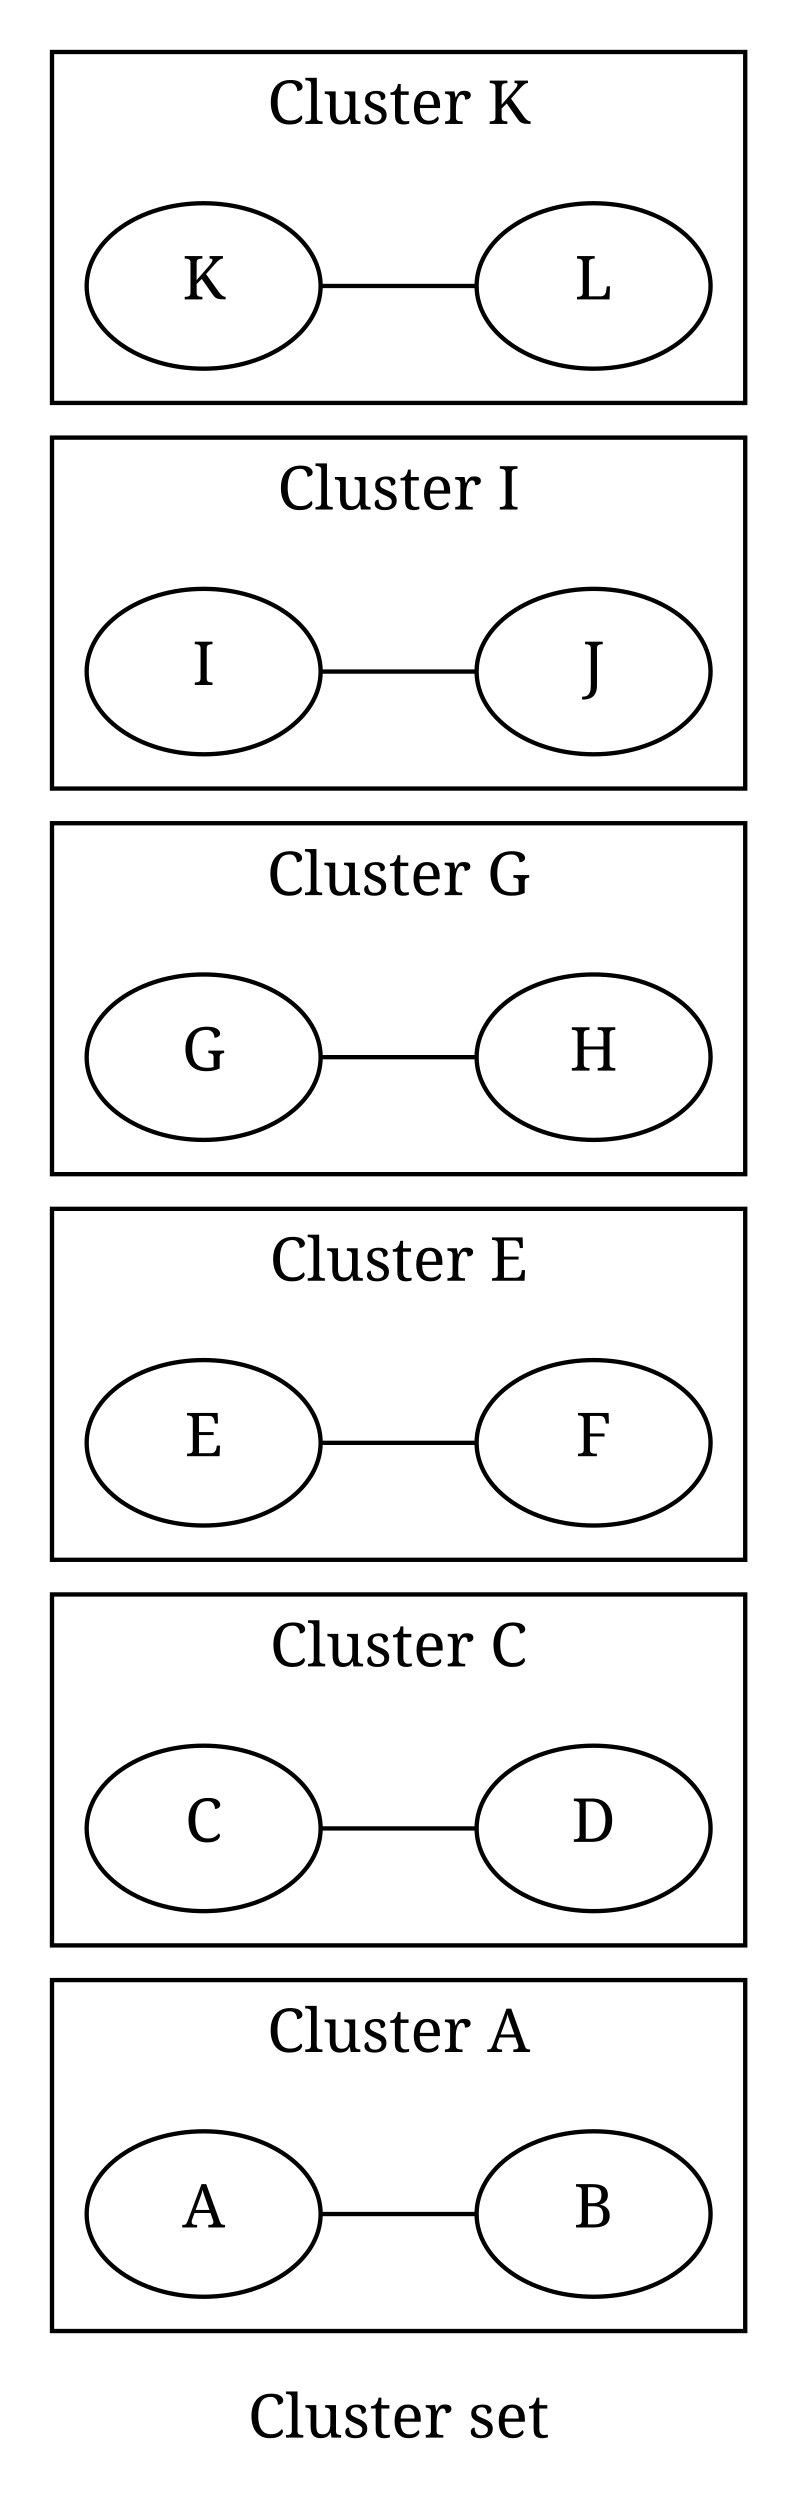
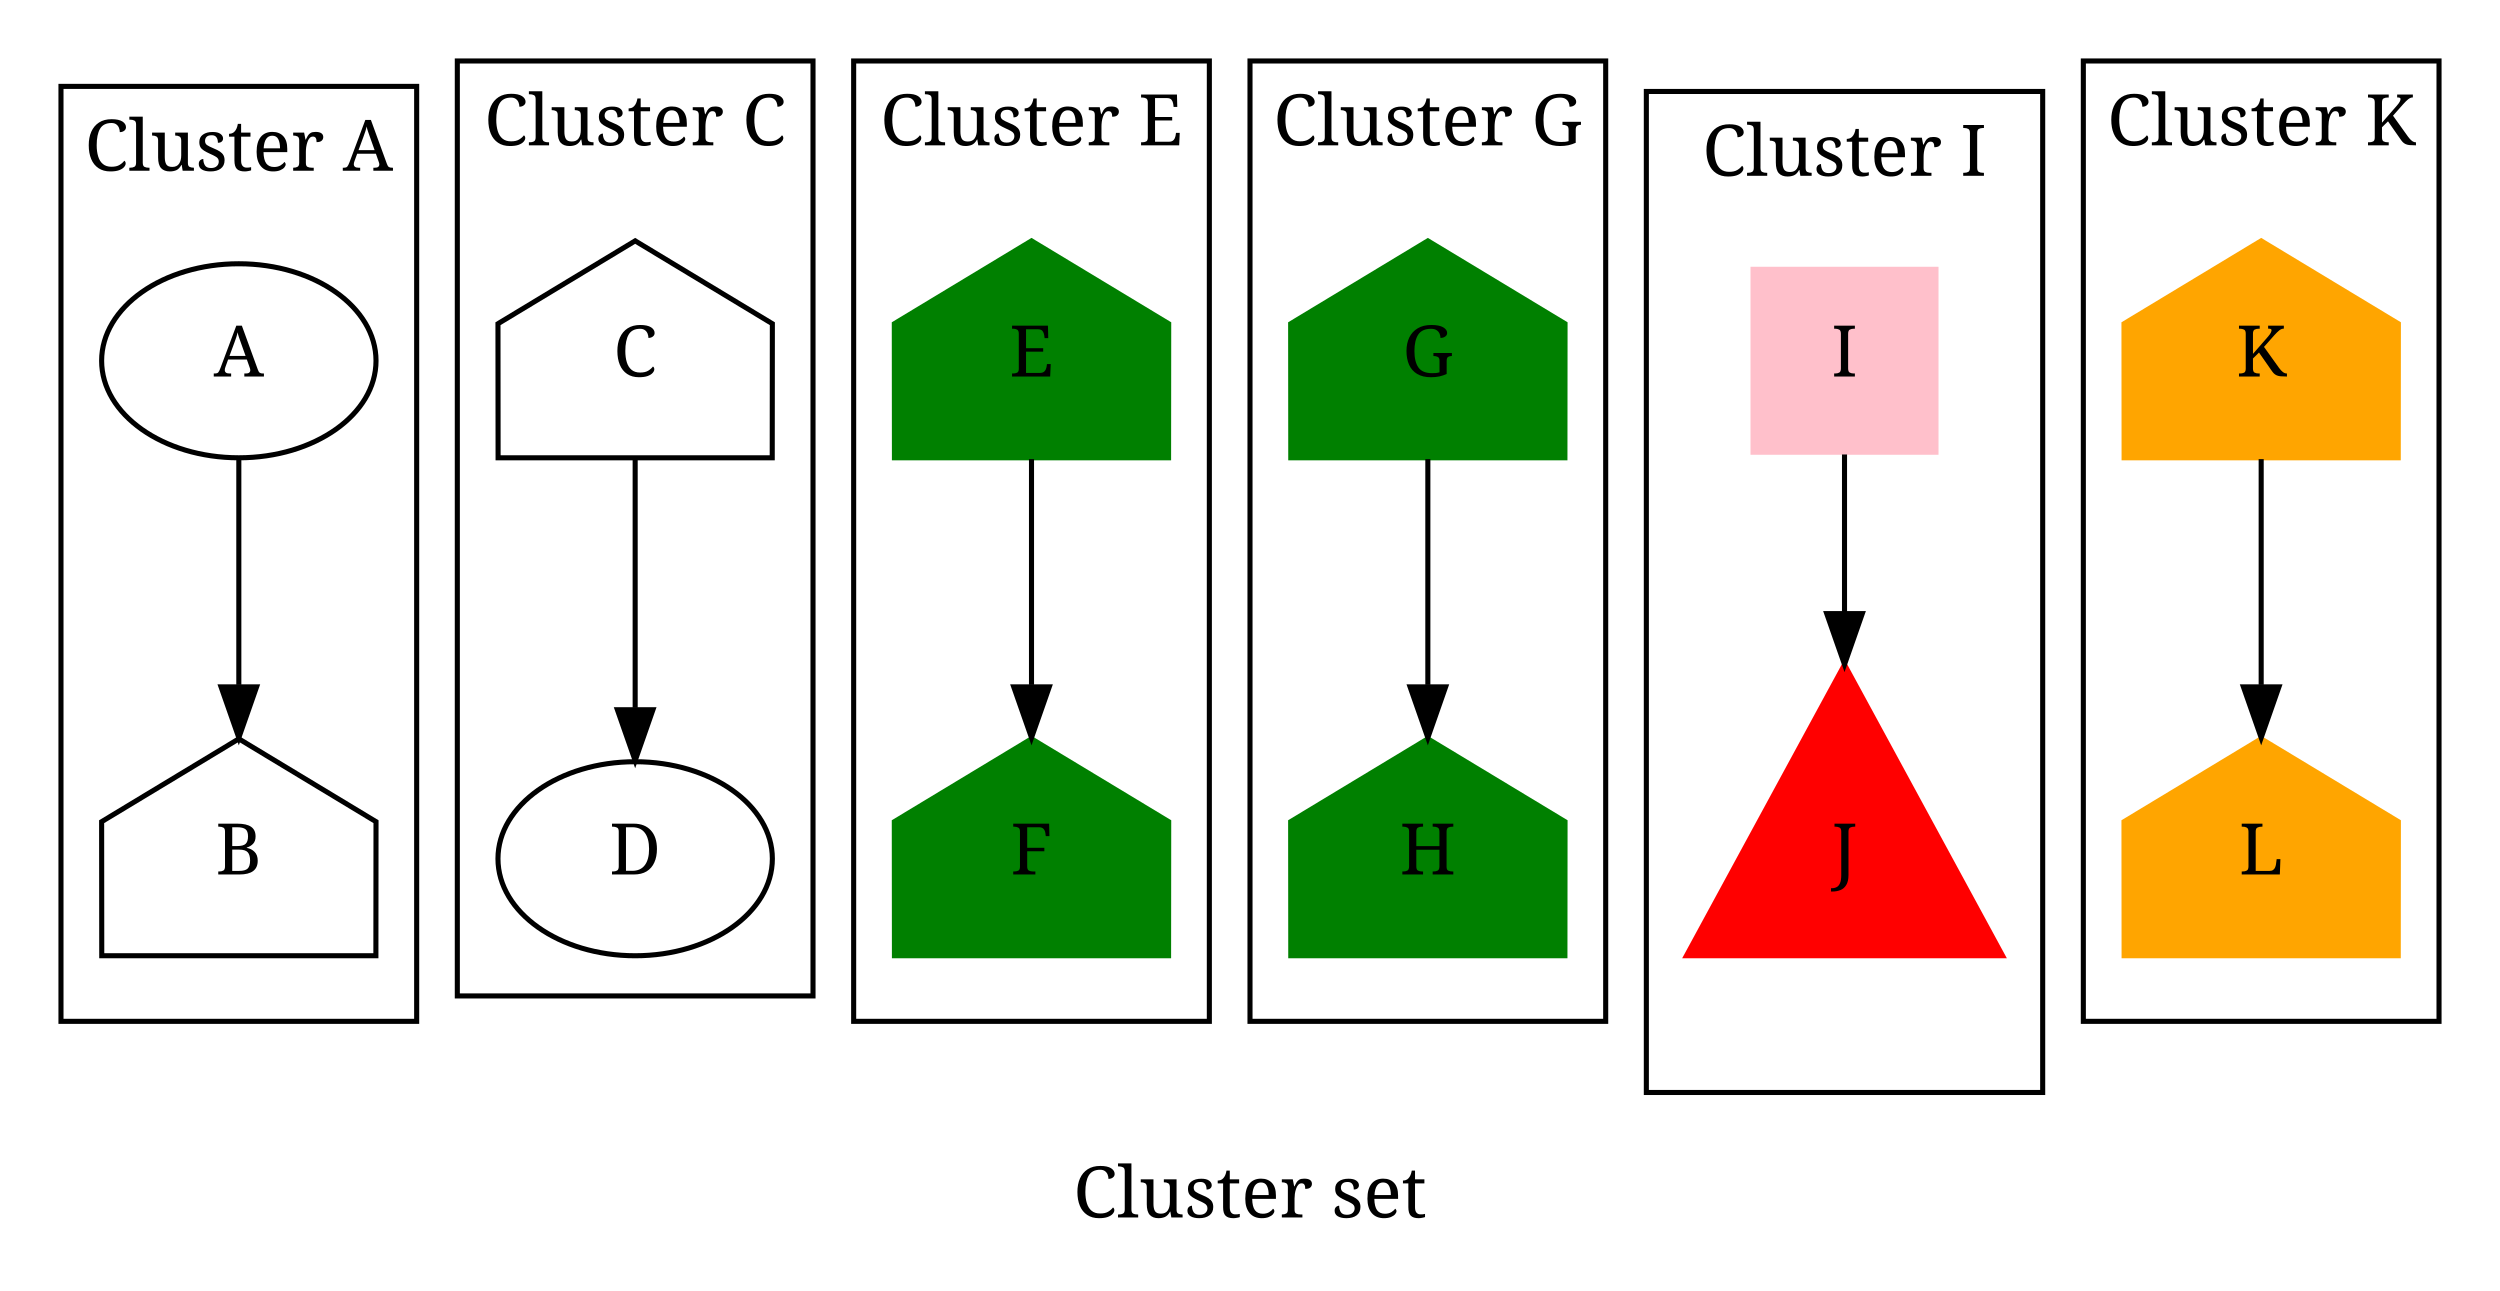
- <svg xmlns="http://www.w3.org/2000/svg" width="184pt" height="577pt" viewBox="0.00 0.00 184.00 577.00">
-   <g id="graph1" class="graph" transform="scale(1 1) rotate(0) translate(4 573)">
-     <polygon fill="white" stroke="white" points="-4,5 -4,-573 181,-573 181,5 -4,5" />
-     <text text-anchor="middle" x="88" y="-10.4" font-family="Times Roman,serif" font-size="14.00">Cluster set</text>
+ <svg xmlns="http://www.w3.org/2000/svg" width="492pt" height="254pt" viewBox="0.00 0.00 492.00 254.00">
+   <g id="graph1" class="graph" transform="scale(1 1) rotate(0) translate(4 250)">
+     <polygon fill="white" stroke="white" points="-4,5 -4,-250 489,-250 489,5 -4,5" />
+     <text text-anchor="middle" x="242" y="-10.4" font-family="Times Roman,serif" font-size="14.00">Cluster set</text>
    <g id="graph2" class="cluster">
-       <polygon fill="none" stroke="black" points="8,-35 8,-116 168,-116 168,-35 8,-35" />
-       <text text-anchor="middle" x="88" y="-99.4" font-family="Times Roman,serif" font-size="14.00">Cluster A</text>
+       <polygon fill="none" stroke="black" points="8,-49 8,-233 78,-233 78,-49 8,-49" />
+       <text text-anchor="middle" x="43" y="-216.4" font-family="Times Roman,serif" font-size="14.00">Cluster A</text>
    </g>
    <g id="graph3" class="cluster">
-       <polygon fill="none" stroke="black" points="8,-124 8,-205 168,-205 168,-124 8,-124" />
-       <text text-anchor="middle" x="88" y="-188.4" font-family="Times Roman,serif" font-size="14.00">Cluster C</text>
+       <polygon fill="none" stroke="black" points="86,-54 86,-238 156,-238 156,-54 86,-54" />
+       <text text-anchor="middle" x="121" y="-221.4" font-family="Times Roman,serif" font-size="14.00">Cluster C</text>
    </g>
    <g id="graph4" class="cluster">
-       <polygon fill="none" stroke="black" points="8,-213 8,-294 168,-294 168,-213 8,-213" />
-       <text text-anchor="middle" x="88" y="-277.4" font-family="Times Roman,serif" font-size="14.00">Cluster E</text>
+       <polygon fill="none" stroke="black" points="164,-49 164,-238 234,-238 234,-49 164,-49" />
+       <text text-anchor="middle" x="199" y="-221.4" font-family="Times Roman,serif" font-size="14.00">Cluster E</text>
    </g>
    <g id="graph5" class="cluster">
-       <polygon fill="none" stroke="black" points="8,-302 8,-383 168,-383 168,-302 8,-302" />
-       <text text-anchor="middle" x="88" y="-366.4" font-family="Times Roman,serif" font-size="14.00">Cluster G</text>
+       <polygon fill="none" stroke="black" points="242,-49 242,-238 312,-238 312,-49 242,-49" />
+       <text text-anchor="middle" x="277" y="-221.4" font-family="Times Roman,serif" font-size="14.00">Cluster G</text>
    </g>
    <g id="graph6" class="cluster">
-       <polygon fill="none" stroke="black" points="8,-391 8,-472 168,-472 168,-391 8,-391" />
-       <text text-anchor="middle" x="88" y="-455.4" font-family="Times Roman,serif" font-size="14.00">Cluster I</text>
+       <polygon fill="none" stroke="black" points="320,-35 320,-232 398,-232 398,-35 320,-35" />
+       <text text-anchor="middle" x="359" y="-215.4" font-family="Times Roman,serif" font-size="14.00">Cluster I</text>
    </g>
    <g id="graph7" class="cluster">
-       <polygon fill="none" stroke="black" points="8,-480 8,-561 168,-561 168,-480 8,-480" />
-       <text text-anchor="middle" x="88" y="-544.4" font-family="Times Roman,serif" font-size="14.00">Cluster K</text>
+       <polygon fill="none" stroke="black" points="406,-49 406,-238 476,-238 476,-49 406,-49" />
+       <text text-anchor="middle" x="441" y="-221.4" font-family="Times Roman,serif" font-size="14.00">Cluster K</text>
    </g>
    <g id="node2" class="node">
-       <ellipse fill="none" stroke="black" cx="43" cy="-62" rx="27" ry="19.092" />
-       <text text-anchor="middle" x="43" y="-58.9" font-family="Times Roman,serif" font-size="14.00">A</text>
+       <ellipse fill="none" stroke="black" cx="43" cy="-179" rx="27" ry="19.092" />
+       <text text-anchor="middle" x="43" y="-175.9" font-family="Times Roman,serif" font-size="14.00">A</text>
    </g>
    <g id="node3" class="node">
-       <ellipse fill="none" stroke="black" cx="133" cy="-62" rx="27" ry="19.092" />
-       <text text-anchor="middle" x="133" y="-58.9" font-family="Times Roman,serif" font-size="14.00">B</text>
+       <polygon fill="none" stroke="black" points="70,-88.293 43,-104.599 16,-88.293 16.025,-61.908 69.975,-61.908 70,-88.293" />
+       <text text-anchor="middle" x="43" y="-77.9" font-family="Times Roman,serif" font-size="14.00">B</text>
    </g>
    <g id="edge3" class="edge">
-       <path fill="none" stroke="black" d="M70.003,-62C81.29,-62 94.387,-62 105.705,-62" />
+       <path fill="none" stroke="black" d="M43,-159.638C43,-146.98 43,-130.095 43,-115.217" />
+       <polygon fill="black" stroke="black" points="46.5,-114.827 43,-104.827 39.5,-114.827 46.5,-114.827" />
    </g>
    <g id="node6" class="node">
-       <ellipse fill="none" stroke="black" cx="43" cy="-151" rx="27" ry="19.092" />
-       <text text-anchor="middle" x="43" y="-147.9" font-family="Times Roman,serif" font-size="14.00">C</text>
+       <polygon fill="none" stroke="black" points="148,-186.292 121,-202.599 94,-186.292 94.025,-159.908 147.975,-159.908 148,-186.292" />
+       <text text-anchor="middle" x="121" y="-175.9" font-family="Times Roman,serif" font-size="14.00">C</text>
    </g>
    <g id="node7" class="node">
-       <ellipse fill="none" stroke="black" cx="133" cy="-151" rx="27" ry="19.092" />
-       <text text-anchor="middle" x="133" y="-147.9" font-family="Times Roman,serif" font-size="14.00">D</text>
+       <ellipse fill="none" stroke="black" cx="121" cy="-81" rx="27" ry="19.092" />
+       <text text-anchor="middle" x="121" y="-77.9" font-family="Times Roman,serif" font-size="14.00">D</text>
    </g>
    <g id="edge6" class="edge">
-       <path fill="none" stroke="black" d="M70.003,-151C81.29,-151 94.387,-151 105.705,-151" />
+       <path fill="none" stroke="black" d="M121,-159.638C121,-145.679 121,-126.579 121,-110.699" />
+       <polygon fill="black" stroke="black" points="124.5,-110.321 121,-100.321 117.5,-110.321 124.5,-110.321" />
    </g>
    <g id="node10" class="node">
-       <ellipse fill="none" stroke="black" cx="43" cy="-240" rx="27" ry="19.092" />
-       <text text-anchor="middle" x="43" y="-236.9" font-family="Times Roman,serif" font-size="14.00">E</text>
+       <polygon fill="green" stroke="green" points="226,-186.292 199,-202.599 172,-186.292 172.025,-159.908 225.975,-159.908 226,-186.292" />
+       <text text-anchor="middle" x="199" y="-175.9" font-family="Times Roman,serif" font-size="14.00">E</text>
    </g>
    <g id="node11" class="node">
-       <ellipse fill="none" stroke="black" cx="133" cy="-240" rx="27" ry="19.092" />
-       <text text-anchor="middle" x="133" y="-236.9" font-family="Times Roman,serif" font-size="14.00">F</text>
+       <polygon fill="green" stroke="green" points="226,-88.293 199,-104.599 172,-88.293 172.025,-61.908 225.975,-61.908 226,-88.293" />
+       <text text-anchor="middle" x="199" y="-77.9" font-family="Times Roman,serif" font-size="14.00">F</text>
    </g>
    <g id="edge9" class="edge">
-       <path fill="none" stroke="black" d="M70.003,-240C81.29,-240 94.387,-240 105.705,-240" />
+       <path fill="none" stroke="black" d="M199,-159.638C199,-146.98 199,-130.095 199,-115.217" />
+       <polygon fill="black" stroke="black" points="202.5,-114.827 199,-104.827 195.5,-114.827 202.5,-114.827" />
    </g>
    <g id="node14" class="node">
-       <ellipse fill="none" stroke="black" cx="43" cy="-329" rx="27" ry="19.092" />
-       <text text-anchor="middle" x="43" y="-325.9" font-family="Times Roman,serif" font-size="14.00">G</text>
+       <polygon fill="green" stroke="green" points="304,-186.292 277,-202.599 250,-186.292 250.025,-159.908 303.975,-159.908 304,-186.292" />
+       <text text-anchor="middle" x="277" y="-175.9" font-family="Times Roman,serif" font-size="14.00">G</text>
    </g>
    <g id="node15" class="node">
-       <ellipse fill="none" stroke="black" cx="133" cy="-329" rx="27" ry="19.092" />
-       <text text-anchor="middle" x="133" y="-325.9" font-family="Times Roman,serif" font-size="14.00">H</text>
+       <polygon fill="green" stroke="green" points="304,-88.293 277,-104.599 250,-88.293 250.025,-61.908 303.975,-61.908 304,-88.293" />
+       <text text-anchor="middle" x="277" y="-77.9" font-family="Times Roman,serif" font-size="14.00">H</text>
    </g>
    <g id="edge12" class="edge">
-       <path fill="none" stroke="black" d="M70.003,-329C81.29,-329 94.387,-329 105.705,-329" />
+       <path fill="none" stroke="black" d="M277,-159.638C277,-146.98 277,-130.095 277,-115.217" />
+       <polygon fill="black" stroke="black" points="280.5,-114.827 277,-104.827 273.5,-114.827 280.5,-114.827" />
    </g>
    <g id="node18" class="node">
-       <ellipse fill="none" stroke="black" cx="43" cy="-418" rx="27" ry="19.092" />
-       <text text-anchor="middle" x="43" y="-414.9" font-family="Times Roman,serif" font-size="14.00">I</text>
+       <polygon fill="pink" stroke="pink" points="377,-197 341,-197 341,-161 377,-161 377,-197" />
+       <text text-anchor="middle" x="359" y="-175.9" font-family="Times Roman,serif" font-size="14.00">I</text>
    </g>
    <g id="node19" class="node">
-       <ellipse fill="none" stroke="black" cx="133" cy="-418" rx="27" ry="19.092" />
-       <text text-anchor="middle" x="133" y="-414.9" font-family="Times Roman,serif" font-size="14.00">J</text>
+       <polygon fill="red" stroke="red" points="359,-119.184 327.887,-61.908 390.113,-61.908 359,-119.184" />
+       <text text-anchor="middle" x="359" y="-77.9" font-family="Times Roman,serif" font-size="14.00">J</text>
    </g>
    <g id="edge15" class="edge">
-       <path fill="none" stroke="black" d="M70.003,-418C81.29,-418 94.387,-418 105.705,-418" />
+       <path fill="none" stroke="black" d="M359,-160.567C359,-151.652 359,-140.49 359,-129.371" />
+       <polygon fill="black" stroke="black" points="362.5,-129.238 359,-119.238 355.5,-129.238 362.5,-129.238" />
    </g>
    <g id="node22" class="node">
-       <ellipse fill="none" stroke="black" cx="43" cy="-507" rx="27" ry="19.092" />
-       <text text-anchor="middle" x="43" y="-503.9" font-family="Times Roman,serif" font-size="14.00">K</text>
+       <polygon fill="orange" stroke="orange" points="468,-186.292 441,-202.599 414,-186.292 414.025,-159.908 467.975,-159.908 468,-186.292" />
+       <text text-anchor="middle" x="441" y="-175.9" font-family="Times Roman,serif" font-size="14.00">K</text>
    </g>
    <g id="node23" class="node">
-       <ellipse fill="none" stroke="black" cx="133" cy="-507" rx="27" ry="19.092" />
-       <text text-anchor="middle" x="133" y="-503.9" font-family="Times Roman,serif" font-size="14.00">L</text>
+       <polygon fill="orange" stroke="orange" points="468,-88.293 441,-104.599 414,-88.293 414.025,-61.908 467.975,-61.908 468,-88.293" />
+       <text text-anchor="middle" x="441" y="-77.9" font-family="Times Roman,serif" font-size="14.00">L</text>
    </g>
    <g id="edge18" class="edge">
-       <path fill="none" stroke="black" d="M70.003,-507C81.29,-507 94.387,-507 105.705,-507" />
+       <path fill="none" stroke="black" d="M441,-159.638C441,-146.98 441,-130.095 441,-115.217" />
+       <polygon fill="black" stroke="black" points="444.5,-114.827 441,-104.827 437.5,-114.827 444.5,-114.827" />
    </g>
  </g>
</svg>
